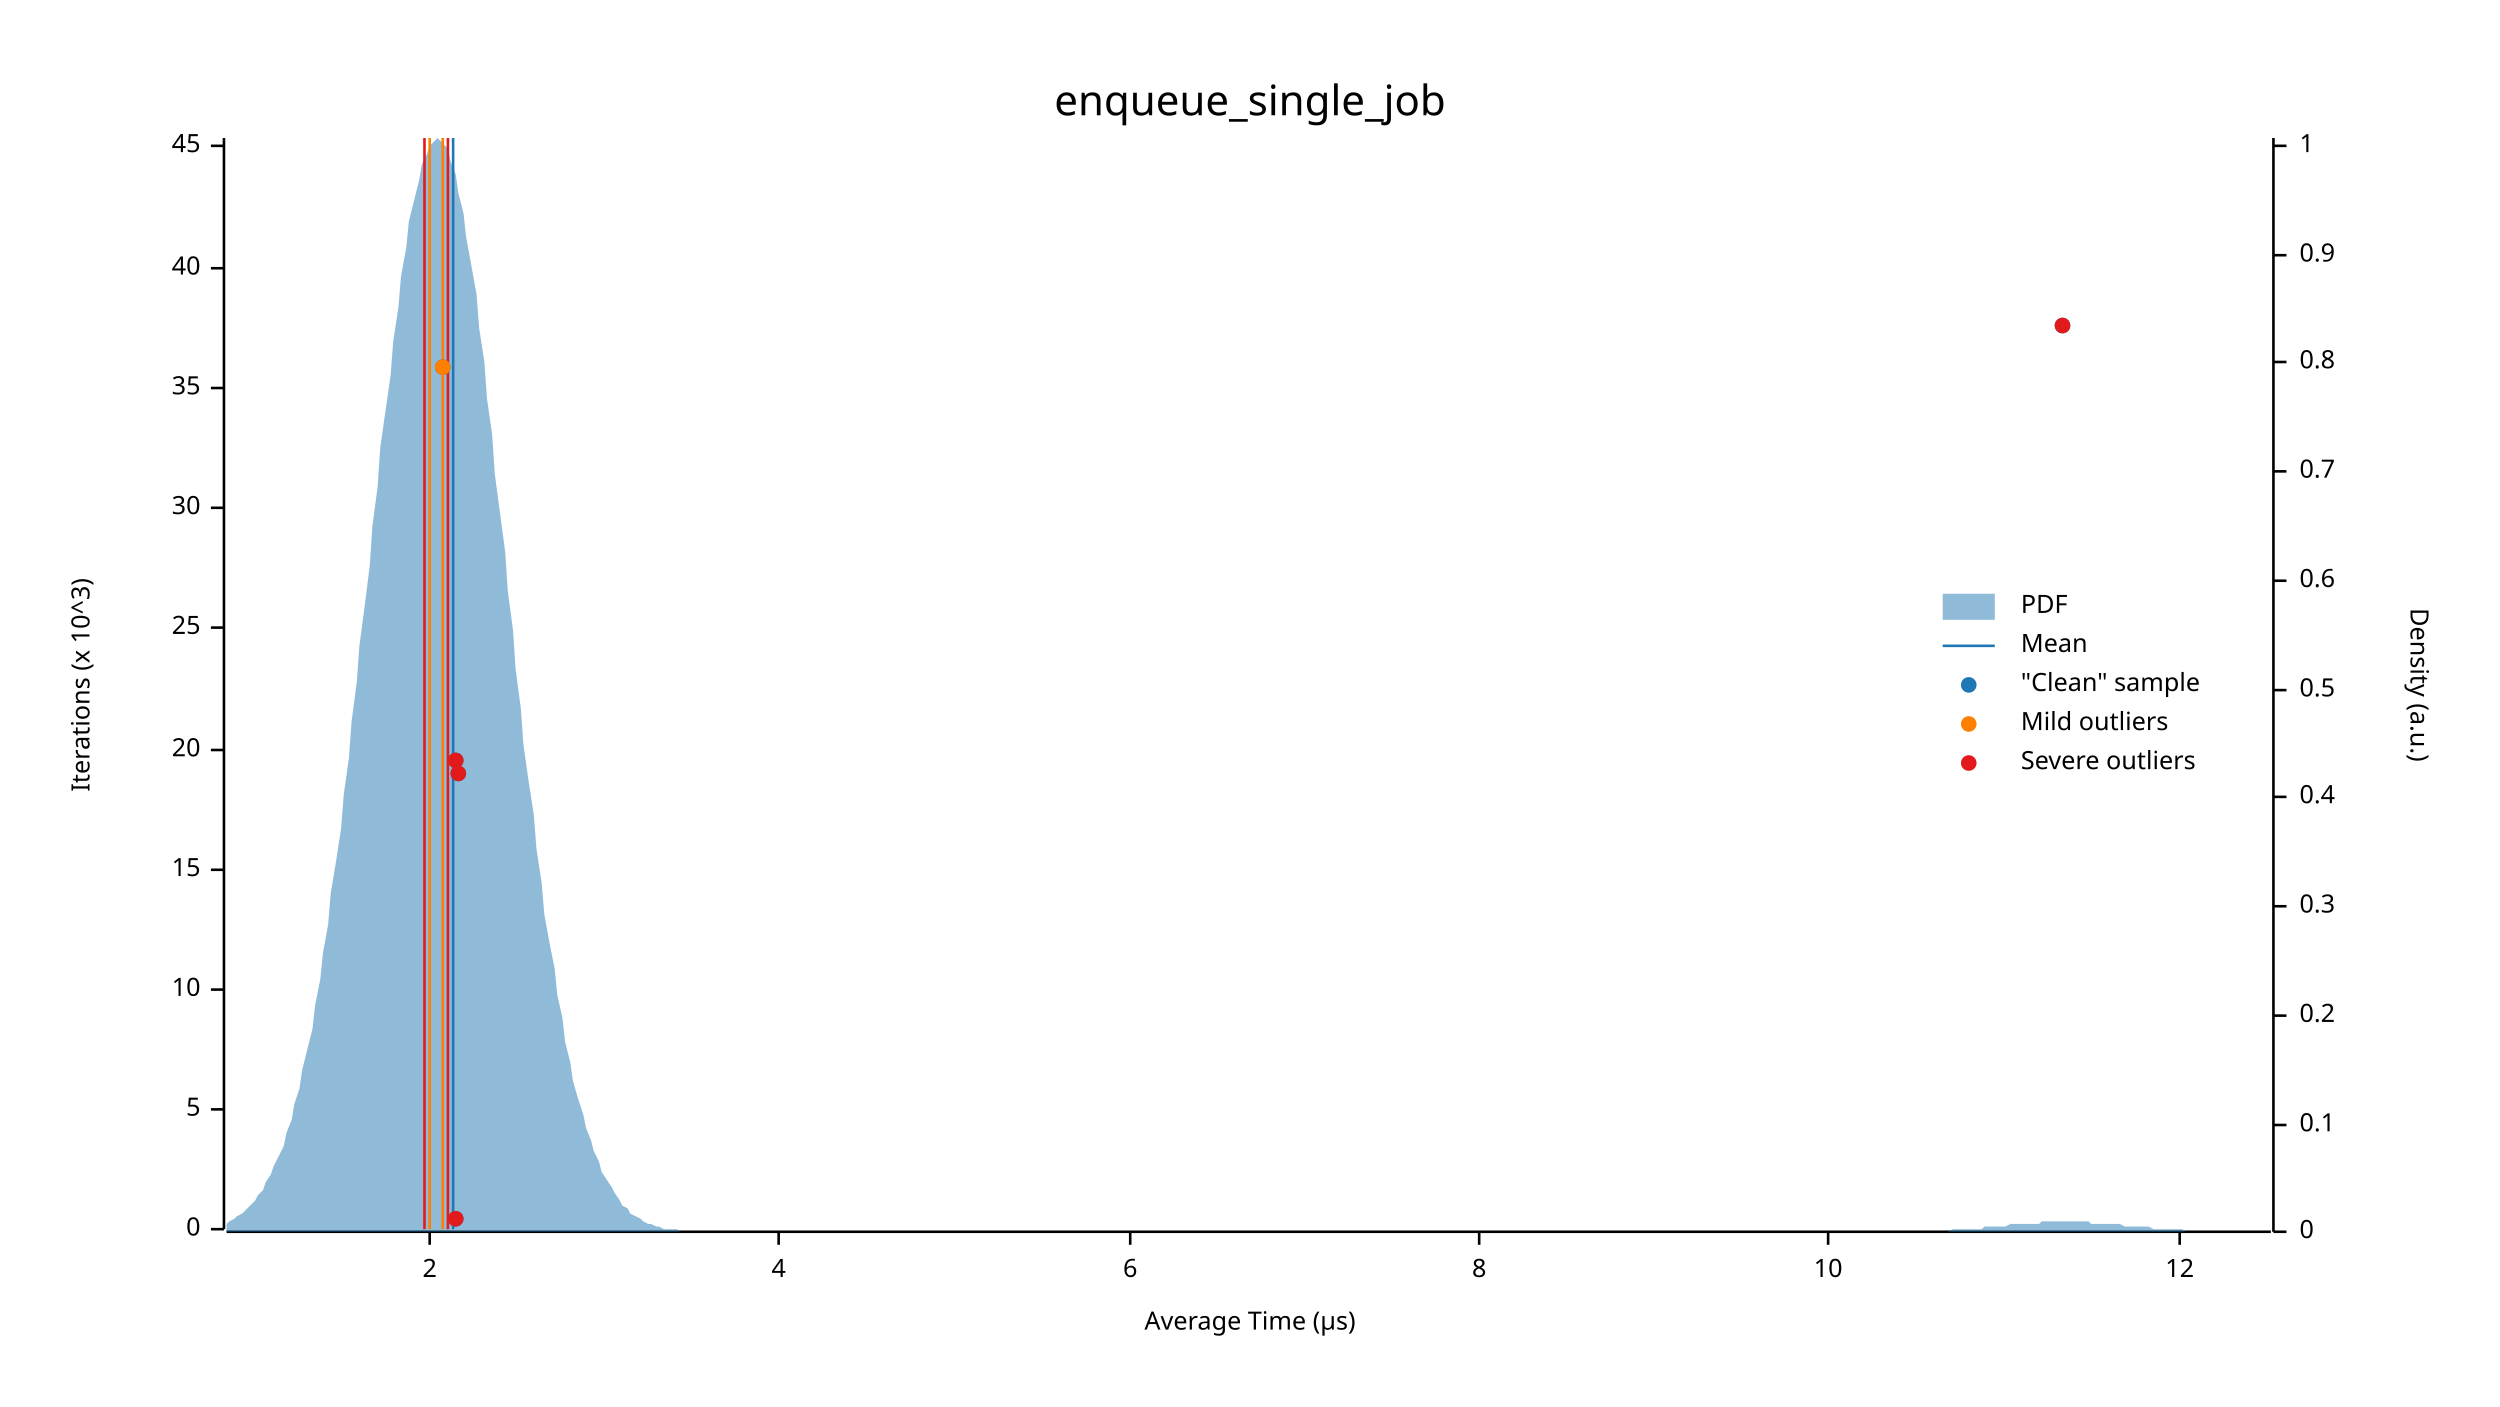
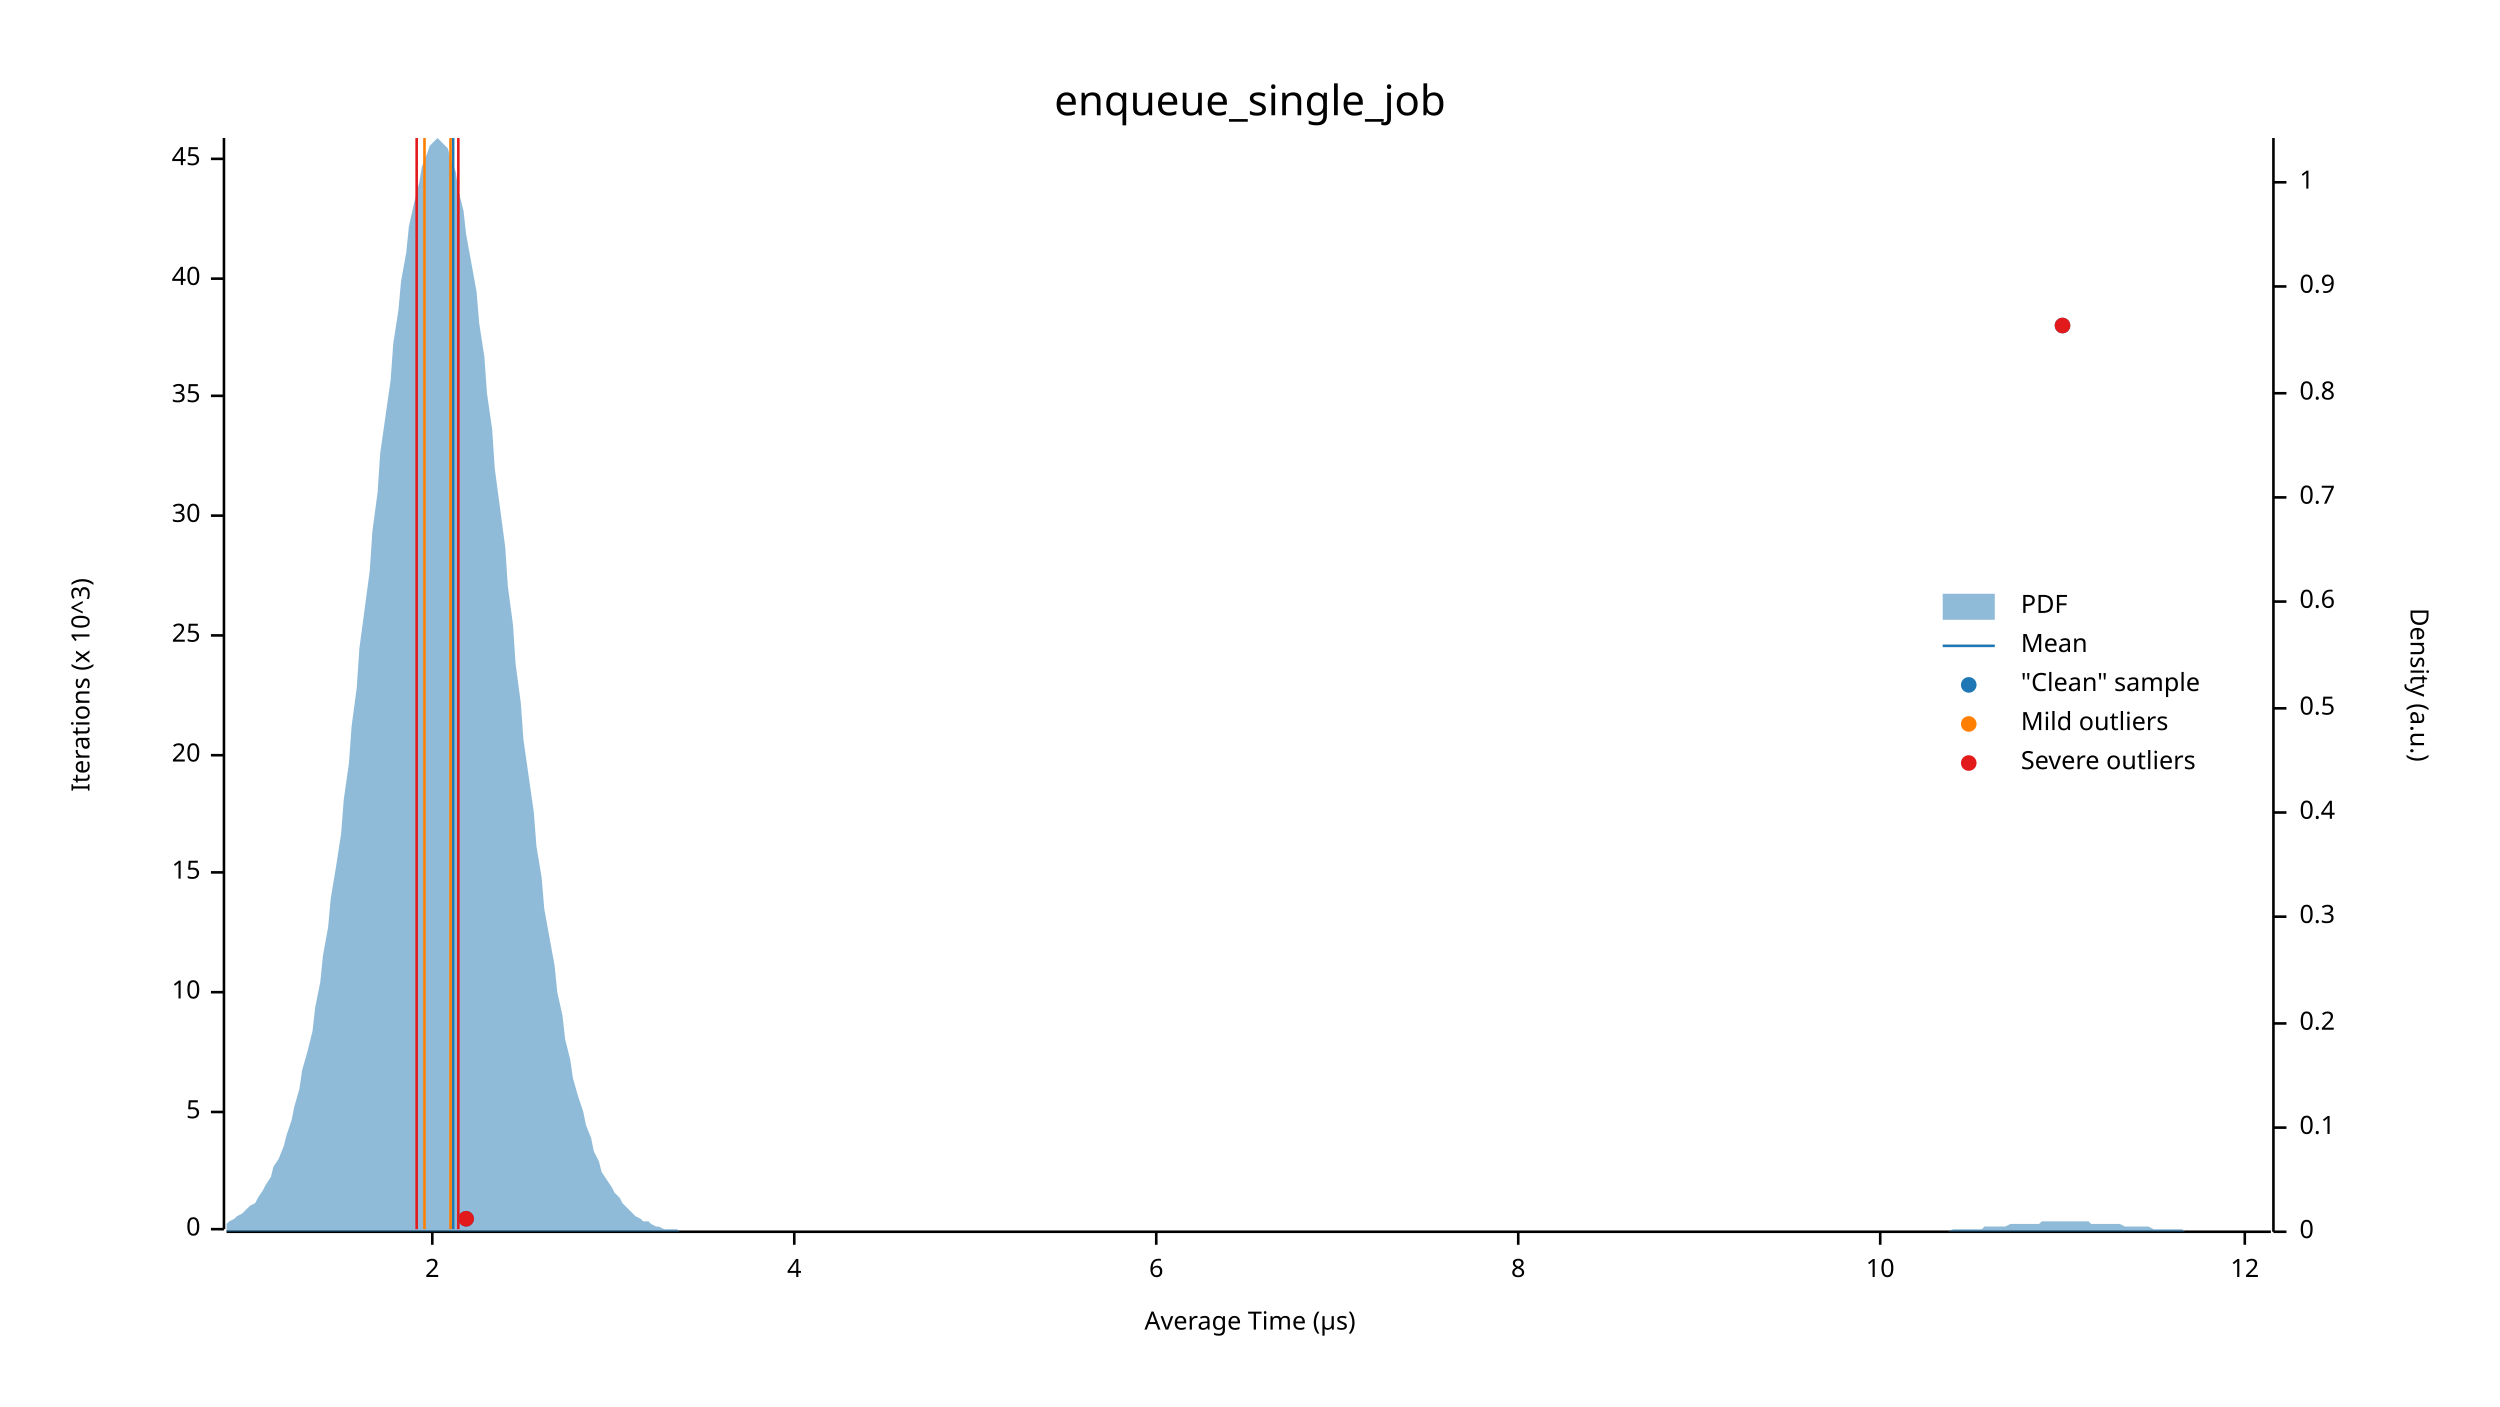
<svg xmlns="http://www.w3.org/2000/svg" width="960" height="540" viewBox="0 0 960 540">
  <text x="480" y="32" dy="0.76em" text-anchor="middle" font-family="sans-serif" font-size="16.129" opacity="1" fill="#000000">
enqueue_single_job
</text>
  <text x="27" y="263" dy="0.76em" text-anchor="middle" font-family="sans-serif" font-size="9.677" opacity="1" fill="#000000" transform="rotate(270, 27, 263)">
Iterations (x 10^3)
</text>
  <text x="480" y="513" dy="-0.5ex" text-anchor="middle" font-family="sans-serif" font-size="9.677" opacity="1" fill="#000000">
Average Time (µs)
</text>
  <polyline fill="none" opacity="1" stroke="#000000" stroke-width="1" points="86,53 86,472 " />
  <text x="77" y="472" dy="0.5ex" text-anchor="end" font-family="sans-serif" font-size="9.677" opacity="1" fill="#000000">
0
</text>
  <polyline fill="none" opacity="1" stroke="#000000" stroke-width="1" points="81,472 86,472 " />
-   <text x="77" y="426" dy="0.5ex" text-anchor="end" font-family="sans-serif" font-size="9.677" opacity="1" fill="#000000">
+   <text x="77" y="427" dy="0.5ex" text-anchor="end" font-family="sans-serif" font-size="9.677" opacity="1" fill="#000000">
5
</text>
-   <polyline fill="none" opacity="1" stroke="#000000" stroke-width="1" points="81,426 86,426 " />
-   <text x="77" y="380" dy="0.5ex" text-anchor="end" font-family="sans-serif" font-size="9.677" opacity="1" fill="#000000">
+   <polyline fill="none" opacity="1" stroke="#000000" stroke-width="1" points="81,427 86,427 " />
+   <text x="77" y="381" dy="0.5ex" text-anchor="end" font-family="sans-serif" font-size="9.677" opacity="1" fill="#000000">
10
</text>
-   <polyline fill="none" opacity="1" stroke="#000000" stroke-width="1" points="81,380 86,380 " />
-   <text x="77" y="334" dy="0.5ex" text-anchor="end" font-family="sans-serif" font-size="9.677" opacity="1" fill="#000000">
+   <polyline fill="none" opacity="1" stroke="#000000" stroke-width="1" points="81,381 86,381 " />
+   <text x="77" y="335" dy="0.5ex" text-anchor="end" font-family="sans-serif" font-size="9.677" opacity="1" fill="#000000">
15
</text>
-   <polyline fill="none" opacity="1" stroke="#000000" stroke-width="1" points="81,334 86,334 " />
-   <text x="77" y="288" dy="0.5ex" text-anchor="end" font-family="sans-serif" font-size="9.677" opacity="1" fill="#000000">
+   <polyline fill="none" opacity="1" stroke="#000000" stroke-width="1" points="81,335 86,335 " />
+   <text x="77" y="290" dy="0.5ex" text-anchor="end" font-family="sans-serif" font-size="9.677" opacity="1" fill="#000000">
20
</text>
-   <polyline fill="none" opacity="1" stroke="#000000" stroke-width="1" points="81,288 86,288 " />
-   <text x="77" y="241" dy="0.5ex" text-anchor="end" font-family="sans-serif" font-size="9.677" opacity="1" fill="#000000">
+   <polyline fill="none" opacity="1" stroke="#000000" stroke-width="1" points="81,290 86,290 " />
+   <text x="77" y="244" dy="0.5ex" text-anchor="end" font-family="sans-serif" font-size="9.677" opacity="1" fill="#000000">
25
</text>
-   <polyline fill="none" opacity="1" stroke="#000000" stroke-width="1" points="81,241 86,241 " />
-   <text x="77" y="195" dy="0.5ex" text-anchor="end" font-family="sans-serif" font-size="9.677" opacity="1" fill="#000000">
+   <polyline fill="none" opacity="1" stroke="#000000" stroke-width="1" points="81,244 86,244 " />
+   <text x="77" y="198" dy="0.5ex" text-anchor="end" font-family="sans-serif" font-size="9.677" opacity="1" fill="#000000">
30
</text>
-   <polyline fill="none" opacity="1" stroke="#000000" stroke-width="1" points="81,195 86,195 " />
-   <text x="77" y="149" dy="0.5ex" text-anchor="end" font-family="sans-serif" font-size="9.677" opacity="1" fill="#000000">
+   <polyline fill="none" opacity="1" stroke="#000000" stroke-width="1" points="81,198 86,198 " />
+   <text x="77" y="152" dy="0.5ex" text-anchor="end" font-family="sans-serif" font-size="9.677" opacity="1" fill="#000000">
35
</text>
-   <polyline fill="none" opacity="1" stroke="#000000" stroke-width="1" points="81,149 86,149 " />
-   <text x="77" y="103" dy="0.5ex" text-anchor="end" font-family="sans-serif" font-size="9.677" opacity="1" fill="#000000">
+   <polyline fill="none" opacity="1" stroke="#000000" stroke-width="1" points="81,152 86,152 " />
+   <text x="77" y="107" dy="0.5ex" text-anchor="end" font-family="sans-serif" font-size="9.677" opacity="1" fill="#000000">
40
</text>
-   <polyline fill="none" opacity="1" stroke="#000000" stroke-width="1" points="81,103 86,103 " />
-   <text x="77" y="56" dy="0.5ex" text-anchor="end" font-family="sans-serif" font-size="9.677" opacity="1" fill="#000000">
+   <polyline fill="none" opacity="1" stroke="#000000" stroke-width="1" points="81,107 86,107 " />
+   <text x="77" y="61" dy="0.5ex" text-anchor="end" font-family="sans-serif" font-size="9.677" opacity="1" fill="#000000">
45
</text>
-   <polyline fill="none" opacity="1" stroke="#000000" stroke-width="1" points="81,56 86,56 " />
+   <polyline fill="none" opacity="1" stroke="#000000" stroke-width="1" points="81,61 86,61 " />
  <polyline fill="none" opacity="1" stroke="#000000" stroke-width="1" points="87,473 872,473 " />
-   <text x="165" y="483" dy="0.76em" text-anchor="middle" font-family="sans-serif" font-size="9.677" opacity="1" fill="#000000">
+   <text x="166" y="483" dy="0.76em" text-anchor="middle" font-family="sans-serif" font-size="9.677" opacity="1" fill="#000000">
2
</text>
-   <polyline fill="none" opacity="1" stroke="#000000" stroke-width="1" points="165,473 165,478 " />
-   <text x="299" y="483" dy="0.76em" text-anchor="middle" font-family="sans-serif" font-size="9.677" opacity="1" fill="#000000">
+   <polyline fill="none" opacity="1" stroke="#000000" stroke-width="1" points="166,473 166,478 " />
+   <text x="305" y="483" dy="0.76em" text-anchor="middle" font-family="sans-serif" font-size="9.677" opacity="1" fill="#000000">
4
</text>
-   <polyline fill="none" opacity="1" stroke="#000000" stroke-width="1" points="299,473 299,478 " />
-   <text x="434" y="483" dy="0.76em" text-anchor="middle" font-family="sans-serif" font-size="9.677" opacity="1" fill="#000000">
+   <polyline fill="none" opacity="1" stroke="#000000" stroke-width="1" points="305,473 305,478 " />
+   <text x="444" y="483" dy="0.76em" text-anchor="middle" font-family="sans-serif" font-size="9.677" opacity="1" fill="#000000">
6
</text>
-   <polyline fill="none" opacity="1" stroke="#000000" stroke-width="1" points="434,473 434,478 " />
-   <text x="568" y="483" dy="0.76em" text-anchor="middle" font-family="sans-serif" font-size="9.677" opacity="1" fill="#000000">
+   <polyline fill="none" opacity="1" stroke="#000000" stroke-width="1" points="444,473 444,478 " />
+   <text x="583" y="483" dy="0.76em" text-anchor="middle" font-family="sans-serif" font-size="9.677" opacity="1" fill="#000000">
8
</text>
-   <polyline fill="none" opacity="1" stroke="#000000" stroke-width="1" points="568,473 568,478 " />
-   <text x="702" y="483" dy="0.76em" text-anchor="middle" font-family="sans-serif" font-size="9.677" opacity="1" fill="#000000">
+   <polyline fill="none" opacity="1" stroke="#000000" stroke-width="1" points="583,473 583,478 " />
+   <text x="722" y="483" dy="0.76em" text-anchor="middle" font-family="sans-serif" font-size="9.677" opacity="1" fill="#000000">
10
</text>
-   <polyline fill="none" opacity="1" stroke="#000000" stroke-width="1" points="702,473 702,478 " />
-   <text x="837" y="483" dy="0.76em" text-anchor="middle" font-family="sans-serif" font-size="9.677" opacity="1" fill="#000000">
+   <polyline fill="none" opacity="1" stroke="#000000" stroke-width="1" points="722,473 722,478 " />
+   <text x="862" y="483" dy="0.76em" text-anchor="middle" font-family="sans-serif" font-size="9.677" opacity="1" fill="#000000">
12
</text>
-   <polyline fill="none" opacity="1" stroke="#000000" stroke-width="1" points="837,473 837,478 " />
+   <polyline fill="none" opacity="1" stroke="#000000" stroke-width="1" points="862,473 862,478 " />
  <text x="933" y="263" dy="0.76em" text-anchor="middle" font-family="sans-serif" font-size="9.677" opacity="1" fill="#000000" transform="rotate(90, 933, 263)">
Density (a.u.)
</text>
  <polyline fill="none" opacity="1" stroke="#000000" stroke-width="1" points="873,53 873,473 " />
  <text x="883" y="473" dy="0.5ex" text-anchor="start" font-family="sans-serif" font-size="9.677" opacity="1" fill="#000000">
0
</text>
  <polyline fill="none" opacity="1" stroke="#000000" stroke-width="1" points="873,473 878,473 " />
-   <text x="883" y="432" dy="0.5ex" text-anchor="start" font-family="sans-serif" font-size="9.677" opacity="1" fill="#000000">
+   <text x="883" y="433" dy="0.5ex" text-anchor="start" font-family="sans-serif" font-size="9.677" opacity="1" fill="#000000">
0.1
</text>
-   <polyline fill="none" opacity="1" stroke="#000000" stroke-width="1" points="873,432 878,432 " />
-   <text x="883" y="390" dy="0.5ex" text-anchor="start" font-family="sans-serif" font-size="9.677" opacity="1" fill="#000000">
+   <polyline fill="none" opacity="1" stroke="#000000" stroke-width="1" points="873,433 878,433 " />
+   <text x="883" y="393" dy="0.5ex" text-anchor="start" font-family="sans-serif" font-size="9.677" opacity="1" fill="#000000">
0.2
</text>
-   <polyline fill="none" opacity="1" stroke="#000000" stroke-width="1" points="873,390 878,390 " />
-   <text x="883" y="348" dy="0.5ex" text-anchor="start" font-family="sans-serif" font-size="9.677" opacity="1" fill="#000000">
+   <polyline fill="none" opacity="1" stroke="#000000" stroke-width="1" points="873,393 878,393 " />
+   <text x="883" y="352" dy="0.5ex" text-anchor="start" font-family="sans-serif" font-size="9.677" opacity="1" fill="#000000">
0.3
</text>
-   <polyline fill="none" opacity="1" stroke="#000000" stroke-width="1" points="873,348 878,348 " />
-   <text x="883" y="306" dy="0.5ex" text-anchor="start" font-family="sans-serif" font-size="9.677" opacity="1" fill="#000000">
+   <polyline fill="none" opacity="1" stroke="#000000" stroke-width="1" points="873,352 878,352 " />
+   <text x="883" y="312" dy="0.5ex" text-anchor="start" font-family="sans-serif" font-size="9.677" opacity="1" fill="#000000">
0.4
</text>
-   <polyline fill="none" opacity="1" stroke="#000000" stroke-width="1" points="873,306 878,306 " />
-   <text x="883" y="265" dy="0.5ex" text-anchor="start" font-family="sans-serif" font-size="9.677" opacity="1" fill="#000000">
+   <polyline fill="none" opacity="1" stroke="#000000" stroke-width="1" points="873,312 878,312 " />
+   <text x="883" y="272" dy="0.5ex" text-anchor="start" font-family="sans-serif" font-size="9.677" opacity="1" fill="#000000">
0.5
</text>
-   <polyline fill="none" opacity="1" stroke="#000000" stroke-width="1" points="873,265 878,265 " />
-   <text x="883" y="223" dy="0.5ex" text-anchor="start" font-family="sans-serif" font-size="9.677" opacity="1" fill="#000000">
+   <polyline fill="none" opacity="1" stroke="#000000" stroke-width="1" points="873,272 878,272 " />
+   <text x="883" y="231" dy="0.5ex" text-anchor="start" font-family="sans-serif" font-size="9.677" opacity="1" fill="#000000">
0.6
</text>
-   <polyline fill="none" opacity="1" stroke="#000000" stroke-width="1" points="873,223 878,223 " />
-   <text x="883" y="181" dy="0.5ex" text-anchor="start" font-family="sans-serif" font-size="9.677" opacity="1" fill="#000000">
+   <polyline fill="none" opacity="1" stroke="#000000" stroke-width="1" points="873,231 878,231 " />
+   <text x="883" y="191" dy="0.5ex" text-anchor="start" font-family="sans-serif" font-size="9.677" opacity="1" fill="#000000">
0.7
</text>
-   <polyline fill="none" opacity="1" stroke="#000000" stroke-width="1" points="873,181 878,181 " />
-   <text x="883" y="139" dy="0.5ex" text-anchor="start" font-family="sans-serif" font-size="9.677" opacity="1" fill="#000000">
+   <polyline fill="none" opacity="1" stroke="#000000" stroke-width="1" points="873,191 878,191 " />
+   <text x="883" y="151" dy="0.5ex" text-anchor="start" font-family="sans-serif" font-size="9.677" opacity="1" fill="#000000">
0.8
</text>
-   <polyline fill="none" opacity="1" stroke="#000000" stroke-width="1" points="873,139 878,139 " />
-   <text x="883" y="98" dy="0.5ex" text-anchor="start" font-family="sans-serif" font-size="9.677" opacity="1" fill="#000000">
+   <polyline fill="none" opacity="1" stroke="#000000" stroke-width="1" points="873,151 878,151 " />
+   <text x="883" y="110" dy="0.5ex" text-anchor="start" font-family="sans-serif" font-size="9.677" opacity="1" fill="#000000">
0.9
</text>
-   <polyline fill="none" opacity="1" stroke="#000000" stroke-width="1" points="873,98 878,98 " />
-   <text x="883" y="56" dy="0.5ex" text-anchor="start" font-family="sans-serif" font-size="9.677" opacity="1" fill="#000000">
+   <polyline fill="none" opacity="1" stroke="#000000" stroke-width="1" points="873,110 878,110 " />
+   <text x="883" y="70" dy="0.5ex" text-anchor="start" font-family="sans-serif" font-size="9.677" opacity="1" fill="#000000">
1
</text>
-   <polyline fill="none" opacity="1" stroke="#000000" stroke-width="1" points="873,56 878,56 " />
-   <polygon opacity="0.5" fill="#1F78B4" points="87,470 88,469 90,468 91,467 93,466 94,465 96,463 98,461 99,459 101,457 102,454 104,451 105,448 107,444 109,440 110,435 112,430 113,424 115,418 116,411 118,403 120,395 121,386 123,376 124,366 126,355 127,343 129,331 131,318 132,305 134,291 135,277 137,262 138,248 140,233 142,217 143,202 145,187 146,172 148,158 150,144 151,131 153,118 154,106 156,95 157,85 159,77 161,69 162,63 164,59 165,56 167,54 168,53 170,55 172,57 173,62 175,67 176,74 178,82 179,91 181,102 183,113 184,126 186,139 187,153 189,167 190,182 192,197 194,212 195,227 197,242 198,257 200,272 201,286 203,300 205,313 206,326 208,339 209,351 211,362 213,372 214,382 216,391 217,400 219,408 220,415 222,422 224,428 225,433 227,438 228,442 230,446 231,450 233,453 235,456 236,458 238,461 239,463 241,464 242,466 244,467 246,468 247,469 249,470 250,470 252,471 253,471 255,472 257,472 258,472 260,472 261,473 263,473 264,473 266,473 268,473 269,473 271,473 272,473 274,473 276,473 277,473 279,473 280,473 282,473 283,473 285,473 287,473 288,473 290,473 291,473 293,473 294,473 296,473 298,473 299,473 301,473 302,473 304,473 305,473 307,473 309,473 310,473 312,473 313,473 315,473 316,473 318,473 320,473 321,473 323,473 324,473 326,473 327,473 329,473 331,473 332,473 334,473 335,473 337,473 339,473 340,473 342,473 343,473 345,473 346,473 348,473 350,473 351,473 353,473 354,473 356,473 357,473 359,473 361,473 362,473 364,473 365,473 367,473 368,473 370,473 372,473 373,473 375,473 376,473 378,473 379,473 381,473 383,473 384,473 386,473 387,473 389,473 391,473 392,473 394,473 395,473 397,473 398,473 400,473 402,473 403,473 405,473 406,473 408,473 409,473 411,473 413,473 414,473 416,473 417,473 419,473 420,473 422,473 424,473 425,473 427,473 428,473 430,473 431,473 433,473 435,473 436,473 438,473 439,473 441,473 442,473 444,473 446,473 447,473 449,473 450,473 452,473 454,473 455,473 457,473 458,473 460,473 461,473 463,473 465,473 466,473 468,473 469,473 471,473 472,473 474,473 476,473 477,473 479,473 480,473 482,473 483,473 485,473 487,473 488,473 490,473 491,473 493,473 494,473 496,473 498,473 499,473 501,473 502,473 504,473 505,473 507,473 509,473 510,473 512,473 513,473 515,473 517,473 518,473 520,473 521,473 523,473 524,473 526,473 528,473 529,473 531,473 532,473 534,473 535,473 537,473 539,473 540,473 542,473 543,473 545,473 546,473 548,473 550,473 551,473 553,473 554,473 556,473 557,473 559,473 561,473 562,473 564,473 565,473 567,473 568,473 570,473 572,473 573,473 575,473 576,473 578,473 580,473 581,473 583,473 584,473 586,473 587,473 589,473 591,473 592,473 594,473 595,473 597,473 598,473 600,473 602,473 603,473 605,473 606,473 608,473 609,473 611,473 613,473 614,473 616,473 617,473 619,473 620,473 622,473 624,473 625,473 627,473 628,473 630,473 632,473 633,473 635,473 636,473 638,473 639,473 641,473 643,473 644,473 646,473 647,473 649,473 650,473 652,473 654,473 655,473 657,473 658,473 660,473 661,473 663,473 665,473 666,473 668,473 669,473 671,473 672,473 674,473 676,473 677,473 679,473 680,473 682,473 683,473 685,473 687,473 688,473 690,473 691,473 693,473 695,473 696,473 698,473 699,473 701,473 702,473 704,473 706,473 707,473 709,473 710,473 712,473 713,473 715,473 717,473 718,473 720,473 721,473 723,473 724,473 726,473 728,473 729,473 731,473 732,473 734,473 735,473 737,473 739,473 740,473 742,473 743,473 745,473 746,473 748,473 750,472 751,472 753,472 754,472 756,472 758,472 759,472 761,472 762,471 764,471 765,471 767,471 769,471 770,471 772,470 773,470 775,470 776,470 778,470 780,470 781,470 783,470 784,469 786,469 787,469 789,469 791,469 792,469 794,469 795,469 797,469 798,469 800,469 802,469 803,470 805,470 806,470 808,470 809,470 811,470 813,470 814,470 816,471 817,471 819,471 821,471 822,471 824,471 825,471 827,472 828,472 830,472 832,472 833,472 835,472 836,472 838,472 839,473 841,473 843,473 844,473 846,473 847,473 849,473 850,473 852,473 854,473 855,473 857,473 858,473 860,473 861,473 863,473 865,473 866,473 868,473 869,473 871,473 873,473 873,473 87,473 " />
+   <polyline fill="none" opacity="1" stroke="#000000" stroke-width="1" points="873,70 878,70 " />
+   <polygon opacity="0.5" fill="#1F78B4" points="87,470 88,469 90,468 91,467 93,466 94,465 96,463 98,462 99,460 101,457 102,455 104,452 105,448 107,445 109,440 110,436 112,430 113,425 115,418 116,411 118,404 120,396 121,387 123,377 124,367 126,356 127,345 129,333 131,320 132,307 134,293 135,279 137,264 138,249 140,234 142,219 143,204 145,189 146,174 148,160 150,146 151,132 153,119 154,108 156,97 157,87 159,78 161,70 162,64 164,59 165,56 167,54 168,53 170,55 172,57 173,61 175,66 176,73 178,81 179,90 181,101 183,112 184,124 186,137 187,151 189,165 190,180 192,195 194,210 195,225 197,240 198,255 200,270 201,284 203,298 205,312 206,325 208,337 209,349 211,360 213,371 214,381 216,390 217,399 219,407 220,414 222,421 224,427 225,432 227,437 228,442 230,446 231,450 233,453 235,456 236,458 238,460 239,462 241,464 242,465 244,467 246,468 247,469 249,469 250,470 252,471 253,471 255,472 257,472 258,472 260,472 261,473 263,473 264,473 266,473 268,473 269,473 271,473 272,473 274,473 276,473 277,473 279,473 280,473 282,473 283,473 285,473 287,473 288,473 290,473 291,473 293,473 294,473 296,473 298,473 299,473 301,473 302,473 304,473 305,473 307,473 309,473 310,473 312,473 313,473 315,473 316,473 318,473 320,473 321,473 323,473 324,473 326,473 327,473 329,473 331,473 332,473 334,473 335,473 337,473 339,473 340,473 342,473 343,473 345,473 346,473 348,473 350,473 351,473 353,473 354,473 356,473 357,473 359,473 361,473 362,473 364,473 365,473 367,473 368,473 370,473 372,473 373,473 375,473 376,473 378,473 379,473 381,473 383,473 384,473 386,473 387,473 389,473 391,473 392,473 394,473 395,473 397,473 398,473 400,473 402,473 403,473 405,473 406,473 408,473 409,473 411,473 413,473 414,473 416,473 417,473 419,473 420,473 422,473 424,473 425,473 427,473 428,473 430,473 431,473 433,473 435,473 436,473 438,473 439,473 441,473 442,473 444,473 446,473 447,473 449,473 450,473 452,473 454,473 455,473 457,473 458,473 460,473 461,473 463,473 465,473 466,473 468,473 469,473 471,473 472,473 474,473 476,473 477,473 479,473 480,473 482,473 483,473 485,473 487,473 488,473 490,473 491,473 493,473 494,473 496,473 498,473 499,473 501,473 502,473 504,473 505,473 507,473 509,473 510,473 512,473 513,473 515,473 517,473 518,473 520,473 521,473 523,473 524,473 526,473 528,473 529,473 531,473 532,473 534,473 535,473 537,473 539,473 540,473 542,473 543,473 545,473 546,473 548,473 550,473 551,473 553,473 554,473 556,473 557,473 559,473 561,473 562,473 564,473 565,473 567,473 568,473 570,473 572,473 573,473 575,473 576,473 578,473 580,473 581,473 583,473 584,473 586,473 587,473 589,473 591,473 592,473 594,473 595,473 597,473 598,473 600,473 602,473 603,473 605,473 606,473 608,473 609,473 611,473 613,473 614,473 616,473 617,473 619,473 620,473 622,473 624,473 625,473 627,473 628,473 630,473 632,473 633,473 635,473 636,473 638,473 639,473 641,473 643,473 644,473 646,473 647,473 649,473 650,473 652,473 654,473 655,473 657,473 658,473 660,473 661,473 663,473 665,473 666,473 668,473 669,473 671,473 672,473 674,473 676,473 677,473 679,473 680,473 682,473 683,473 685,473 687,473 688,473 690,473 691,473 693,473 695,473 696,473 698,473 699,473 701,473 702,473 704,473 706,473 707,473 709,473 710,473 712,473 713,473 715,473 717,473 718,473 720,473 721,473 723,473 724,473 726,473 728,473 729,473 731,473 732,473 734,473 735,473 737,473 739,473 740,473 742,473 743,473 745,473 746,473 748,473 750,472 751,472 753,472 754,472 756,472 758,472 759,472 761,472 762,471 764,471 765,471 767,471 769,471 770,471 772,470 773,470 775,470 776,470 778,470 780,470 781,470 783,470 784,469 786,469 787,469 789,469 791,469 792,469 794,469 795,469 797,469 798,469 800,469 802,469 803,470 805,470 806,470 808,470 809,470 811,470 813,470 814,470 816,471 817,471 819,471 821,471 822,471 824,471 825,471 827,472 828,472 830,472 832,472 833,472 835,472 836,472 838,472 839,473 841,473 843,473 844,473 846,473 847,473 849,473 850,473 852,473 854,473 855,473 857,473 858,473 860,473 861,473 863,473 865,473 866,473 868,473 869,473 871,473 873,473 873,473 87,473 " />
  <polyline fill="none" opacity="1" stroke="#1F78B4" stroke-width="1" points="174,472 174,53 " />
-   <polyline fill="none" opacity="1" stroke="#FF7F00" stroke-width="1" points="165,472 165,53 " />
-   <polyline fill="none" opacity="1" stroke="#FF7F00" stroke-width="1" points="170,472 170,53 " />
-   <polyline fill="none" opacity="1" stroke="#E31A1C" stroke-width="1" points="163,472 163,53 " />
-   <polyline fill="none" opacity="1" stroke="#E31A1C" stroke-width="1" points="172,472 172,53 " />
-   <circle cx="175" cy="468" r="3" opacity="1" fill="#1F78B4" stroke="none" stroke-width="1" />
-   <circle cx="176" cy="297" r="3" opacity="1" fill="#1F78B4" stroke="none" stroke-width="1" />
-   <circle cx="175" cy="292" r="3" opacity="1" fill="#1F78B4" stroke="none" stroke-width="1" />
-   <circle cx="170" cy="141" r="3" opacity="1" fill="#1F78B4" stroke="none" stroke-width="1" />
+   <polyline fill="none" opacity="1" stroke="#FF7F00" stroke-width="1" points="163,472 163,53 " />
+   <polyline fill="none" opacity="1" stroke="#FF7F00" stroke-width="1" points="173,472 173,53 " />
+   <polyline fill="none" opacity="1" stroke="#E31A1C" stroke-width="1" points="160,472 160,53 " />
+   <polyline fill="none" opacity="1" stroke="#E31A1C" stroke-width="1" points="176,472 176,53 " />
+   <circle cx="179" cy="468" r="3" opacity="1" fill="#1F78B4" stroke="none" stroke-width="1" />
  <circle cx="792" cy="125" r="3" opacity="1" fill="#1F78B4" stroke="none" stroke-width="1" />
-   <circle cx="170" cy="141" r="3" opacity="1" fill="#FF7F00" stroke="none" stroke-width="1" />
-   <circle cx="175" cy="468" r="3" opacity="1" fill="#E31A1C" stroke="none" stroke-width="1" />
-   <circle cx="176" cy="297" r="3" opacity="1" fill="#E31A1C" stroke="none" stroke-width="1" />
-   <circle cx="175" cy="292" r="3" opacity="1" fill="#E31A1C" stroke="none" stroke-width="1" />
+   <circle cx="179" cy="468" r="3" opacity="1" fill="#E31A1C" stroke="none" stroke-width="1" />
  <circle cx="792" cy="125" r="3" opacity="1" fill="#E31A1C" stroke="none" stroke-width="1" />
  <text x="776" y="228" dy="0.76em" text-anchor="start" font-family="sans-serif" font-size="9.677" opacity="1" fill="#000000">
PDF
</text>
  <text x="776" y="243" dy="0.76em" text-anchor="start" font-family="sans-serif" font-size="9.677" opacity="1" fill="#000000">
Mean
</text>
  <text x="776" y="258" dy="0.76em" text-anchor="start" font-family="sans-serif" font-size="9.677" opacity="1" fill="#000000">
"Clean" sample
</text>
  <text x="776" y="273" dy="0.76em" text-anchor="start" font-family="sans-serif" font-size="9.677" opacity="1" fill="#000000">
Mild outliers
</text>
  <text x="776" y="288" dy="0.76em" text-anchor="start" font-family="sans-serif" font-size="9.677" opacity="1" fill="#000000">
Severe outliers
</text>
  <rect x="746" y="228" width="20" height="10" opacity="0.5" fill="#1F78B4" stroke="none" />
  <polyline fill="none" opacity="1" stroke="#1F78B4" stroke-width="1" points="746,248 766,248 " />
  <circle cx="756" cy="263" r="3" opacity="1" fill="#1F78B4" stroke="none" stroke-width="1" />
  <circle cx="756" cy="278" r="3" opacity="1" fill="#FF7F00" stroke="none" stroke-width="1" />
  <circle cx="756" cy="293" r="3" opacity="1" fill="#E31A1C" stroke="none" stroke-width="1" />
</svg>
